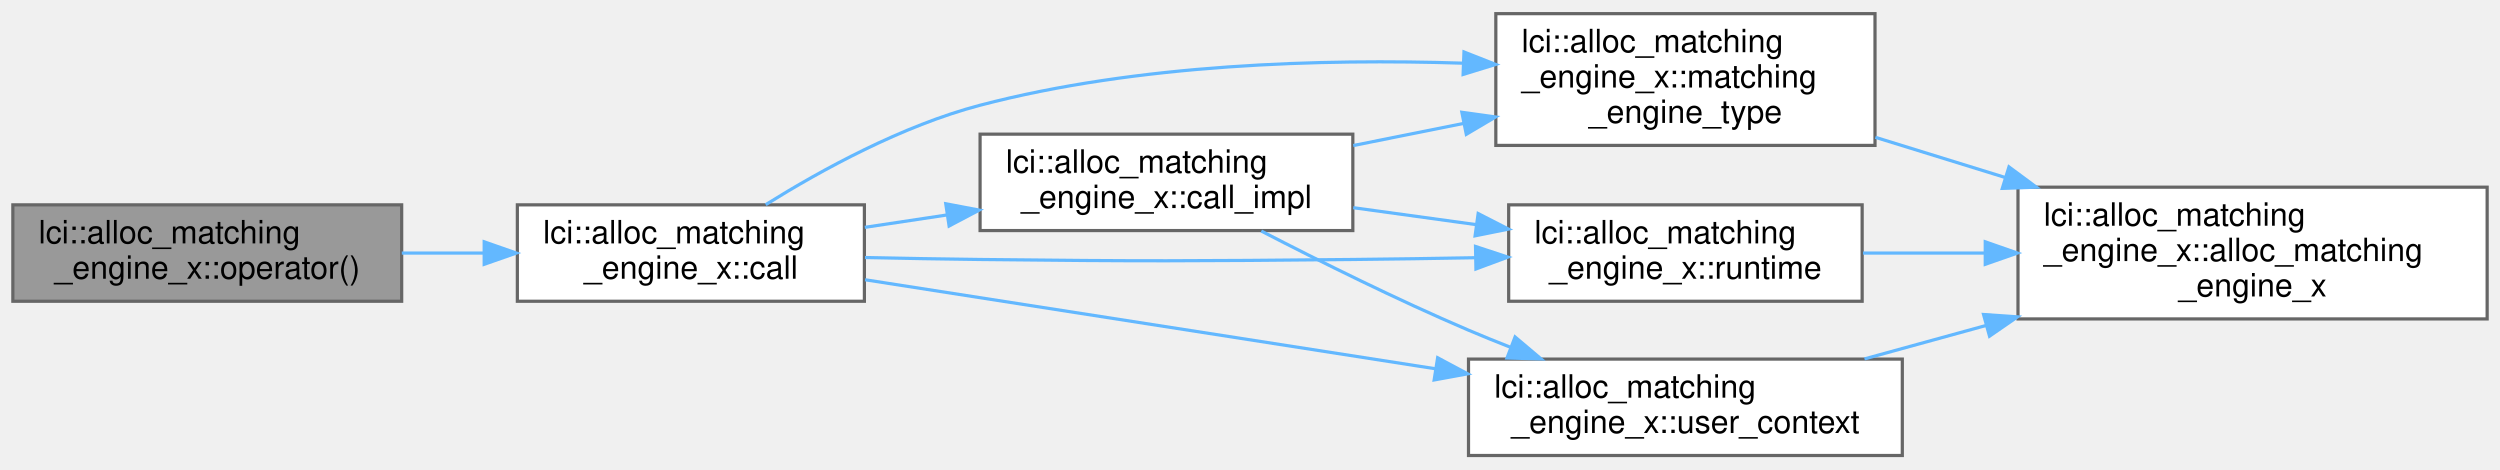
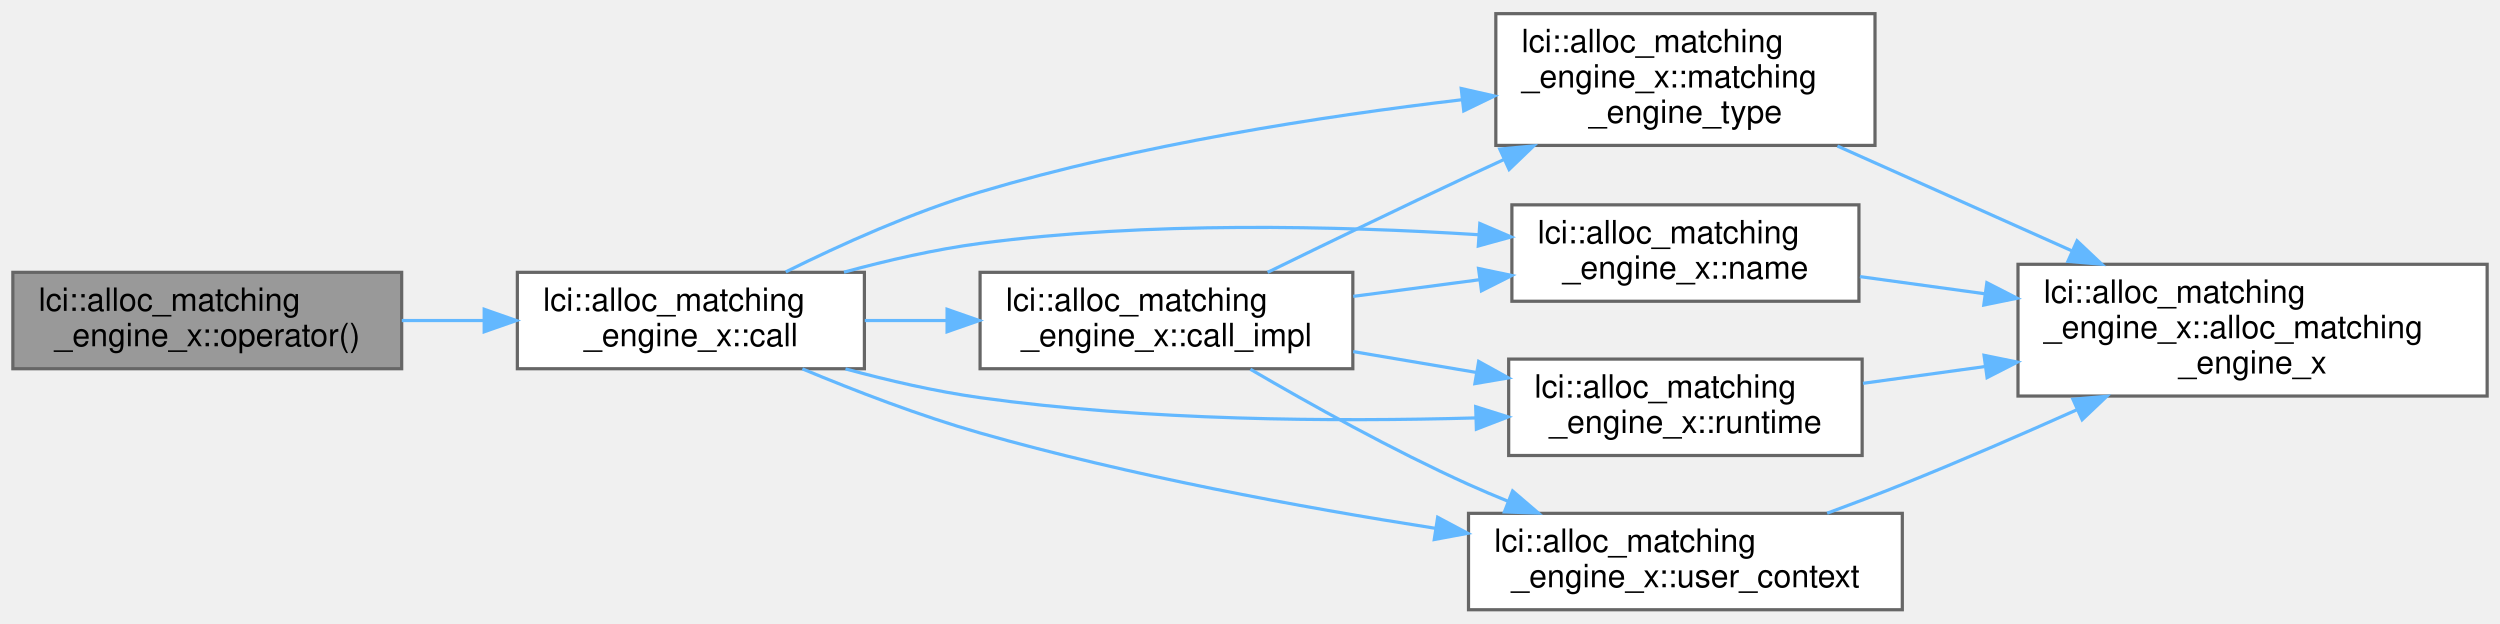
- <svg xmlns="http://www.w3.org/2000/svg" xmlns:xlink="http://www.w3.org/1999/xlink" width="778pt" height="146pt" viewBox="0.00 0.00 778.00 145.50">
-   <g id="graph0" class="graph" transform="scale(1 1) rotate(0) translate(4 141.5)">
+ <svg xmlns="http://www.w3.org/2000/svg" xmlns:xlink="http://www.w3.org/1999/xlink" width="778pt" height="194pt" viewBox="0.00 0.00 778.00 193.50">
+   <g id="graph0" class="graph" transform="scale(1 1) rotate(0) translate(4 189.5)">
    <g id="Node000001" class="node">
      <g id="a_Node000001">
        <a xlink:title=" ">
-           <polygon fill="#999999" stroke="#666666" points="121,-78 0,-78 0,-48 121,-48 121,-78" />
-           <text text-anchor="start" x="8" y="-66" font-family="Helvetica,sans-Serif" font-size="10.00">lci::alloc_matching</text>
-           <text text-anchor="middle" x="60.5" y="-55" font-family="Helvetica,sans-Serif" font-size="10.00">_engine_x::operator()</text>
+           <polygon fill="#999999" stroke="#666666" points="121,-105 0,-105 0,-75 121,-75 121,-105" />
+           <text text-anchor="start" x="8" y="-93" font-family="Helvetica,sans-Serif" font-size="10.00">lci::alloc_matching</text>
+           <text text-anchor="middle" x="60.5" y="-82" font-family="Helvetica,sans-Serif" font-size="10.00">_engine_x::operator()</text>
        </a>
      </g>
    </g>
    <g id="Node000002" class="node">
      <g id="a_Node000002">
        <a xlink:href="../../d6/dc8/classlci_1_1alloc__matching__engine__x.html#a16f74d06d91529140083019dd1e1720b" target="_top" xlink:title=" ">
-           <polygon fill="white" stroke="#666666" points="265,-78 157,-78 157,-48 265,-48 265,-78" />
-           <text text-anchor="start" x="165" y="-66" font-family="Helvetica,sans-Serif" font-size="10.00">lci::alloc_matching</text>
-           <text text-anchor="middle" x="211" y="-55" font-family="Helvetica,sans-Serif" font-size="10.00">_engine_x::call</text>
+           <polygon fill="white" stroke="#666666" points="265,-105 157,-105 157,-75 265,-75 265,-105" />
+           <text text-anchor="start" x="165" y="-93" font-family="Helvetica,sans-Serif" font-size="10.00">lci::alloc_matching</text>
+           <text text-anchor="middle" x="211" y="-82" font-family="Helvetica,sans-Serif" font-size="10.00">_engine_x::call</text>
        </a>
      </g>
    </g>
    <g id="edge1_Node000001_Node000002" class="edge">
      <g id="a_edge1_Node000001_Node000002">
        <a xlink:title=" ">
-           <path fill="none" stroke="#63b8ff" d="M121.04,-63C129.42,-63 138.06,-63 146.5,-63" />
-           <polygon fill="#63b8ff" stroke="#63b8ff" points="146.68,-66.5 156.68,-63 146.68,-59.5 146.68,-66.5" />
+           <path fill="none" stroke="#63b8ff" d="M121.04,-90C129.42,-90 138.06,-90 146.5,-90" />
+           <polygon fill="#63b8ff" stroke="#63b8ff" points="146.68,-93.5 156.68,-90 146.68,-86.5 146.68,-93.5" />
        </a>
      </g>
    </g>
    <g id="Node000003" class="node">
      <g id="a_Node000003">
-         <a xlink:href="../../d6/dc8/classlci_1_1alloc__matching__engine__x.html#a4b4e302ad7bf82cf66999450de550dec" target="_top" xlink:title=" ">
-           <polygon fill="white" stroke="#666666" points="417,-100 301,-100 301,-70 417,-70 417,-100" />
-           <text text-anchor="start" x="309" y="-88" font-family="Helvetica,sans-Serif" font-size="10.00">lci::alloc_matching</text>
-           <text text-anchor="middle" x="359" y="-77" font-family="Helvetica,sans-Serif" font-size="10.00">_engine_x::call_impl</text>
+         <a xlink:href="../../d6/dc8/classlci_1_1alloc__matching__engine__x.html#a86266bdf60cf982105ec634387515a9b" target="_top" xlink:title=" ">
+           <polygon fill="white" stroke="#666666" points="417,-105 301,-105 301,-75 417,-75 417,-105" />
+           <text text-anchor="start" x="309" y="-93" font-family="Helvetica,sans-Serif" font-size="10.00">lci::alloc_matching</text>
+           <text text-anchor="middle" x="359" y="-82" font-family="Helvetica,sans-Serif" font-size="10.00">_engine_x::call_impl</text>
        </a>
      </g>
    </g>
    <g id="edge2_Node000002_Node000003" class="edge">
      <g id="a_edge2_Node000002_Node000003">
        <a xlink:title=" ">
-           <path fill="none" stroke="#63b8ff" d="M265.12,-71C273.44,-72.26 282.14,-73.57 290.73,-74.86" />
-           <polygon fill="#63b8ff" stroke="#63b8ff" points="290.32,-78.34 300.73,-76.37 291.36,-71.42 290.32,-78.34" />
+           <path fill="none" stroke="#63b8ff" d="M265.12,-90C273.44,-90 282.14,-90 290.73,-90" />
+           <polygon fill="#63b8ff" stroke="#63b8ff" points="290.73,-93.5 300.73,-90 290.73,-86.5 290.73,-93.5" />
        </a>
      </g>
    </g>
    <g id="Node000004" class="node">
      <g id="a_Node000004">
        <a xlink:href="../../d6/dc8/classlci_1_1alloc__matching__engine__x.html#aa17797fcb21822e0dea10c346d425f03" target="_top" xlink:title=" ">
-           <polygon fill="white" stroke="#666666" points="579.5,-137.5 461.5,-137.5 461.5,-96.5 579.5,-96.5 579.5,-137.5" />
-           <text text-anchor="start" x="469.5" y="-125.5" font-family="Helvetica,sans-Serif" font-size="10.00">lci::alloc_matching</text>
-           <text text-anchor="start" x="469.5" y="-114.5" font-family="Helvetica,sans-Serif" font-size="10.00">_engine_x::matching</text>
-           <text text-anchor="middle" x="520.5" y="-103.5" font-family="Helvetica,sans-Serif" font-size="10.00">_engine_type</text>
+           <polygon fill="white" stroke="#666666" points="579.5,-185.5 461.5,-185.5 461.5,-144.5 579.5,-144.5 579.5,-185.5" />
+           <text text-anchor="start" x="469.5" y="-173.5" font-family="Helvetica,sans-Serif" font-size="10.00">lci::alloc_matching</text>
+           <text text-anchor="start" x="469.5" y="-162.5" font-family="Helvetica,sans-Serif" font-size="10.00">_engine_x::matching</text>
+           <text text-anchor="middle" x="520.5" y="-151.5" font-family="Helvetica,sans-Serif" font-size="10.00">_engine_type</text>
        </a>
      </g>
    </g>
-     <g id="edge9_Node000002_Node000004" class="edge">
-       <g id="a_edge9_Node000002_Node000004">
+     <g id="edge11_Node000002_Node000004" class="edge">
+       <g id="a_edge11_Node000002_Node000004">
        <a xlink:title=" ">
-           <path fill="none" stroke="#63b8ff" d="M234.29,-78.06C251.64,-88.88 276.78,-102.64 301,-109 350.11,-121.9 407.56,-123.5 451.23,-122.09" />
-           <polygon fill="#63b8ff" stroke="#63b8ff" points="451.59,-125.58 461.45,-121.7 451.32,-118.58 451.59,-125.58" />
+           <path fill="none" stroke="#63b8ff" d="M240.52,-105.14C257.63,-113.63 280.06,-123.74 301,-130 350.07,-144.68 407.28,-153.56 450.86,-158.7" />
+           <polygon fill="#63b8ff" stroke="#63b8ff" points="450.73,-162.21 461.06,-159.87 451.52,-155.25 450.73,-162.21" />
        </a>
      </g>
    </g>
    <g id="Node000006" class="node">
      <g id="a_Node000006">
+         <a xlink:href="../../d6/dc8/classlci_1_1alloc__matching__engine__x.html#a686fc8ceb561a2e5ed2361db808f8426" target="_top" xlink:title=" ">
+           <polygon fill="white" stroke="#666666" points="574.5,-126 466.5,-126 466.5,-96 574.5,-96 574.5,-126" />
+           <text text-anchor="start" x="474.5" y="-114" font-family="Helvetica,sans-Serif" font-size="10.00">lci::alloc_matching</text>
+           <text text-anchor="middle" x="520.5" y="-103" font-family="Helvetica,sans-Serif" font-size="10.00">_engine_x::name</text>
+         </a>
+       </g>
+     </g>
+     <g id="edge12_Node000002_Node000006" class="edge">
+       <g id="a_edge12_Node000002_Node000006">
+         <a xlink:title=" ">
+           <path fill="none" stroke="#63b8ff" d="M258.64,-105.05C272.16,-108.74 287.04,-112.15 301,-114 352.88,-120.87 412.29,-119.47 456.05,-116.71" />
+           <polygon fill="#63b8ff" stroke="#63b8ff" points="456.52,-120.19 466.26,-116.02 456.05,-113.2 456.52,-120.19" />
+         </a>
+       </g>
+     </g>
+     <g id="Node000007" class="node">
+       <g id="a_Node000007">
        <a xlink:href="../../d6/dc8/classlci_1_1alloc__matching__engine__x.html#a62b63a7ada248f218316743a43d3d4dd" target="_top" xlink:title=" ">
          <polygon fill="white" stroke="#666666" points="575.5,-78 465.5,-78 465.5,-48 575.5,-48 575.5,-78" />
          <text text-anchor="start" x="473.5" y="-66" font-family="Helvetica,sans-Serif" font-size="10.00">lci::alloc_matching</text>
          <text text-anchor="middle" x="520.5" y="-55" font-family="Helvetica,sans-Serif" font-size="10.00">_engine_x::runtime</text>
        </a>
      </g>
    </g>
-     <g id="edge10_Node000002_Node000006" class="edge">
-       <g id="a_edge10_Node000002_Node000006">
+     <g id="edge13_Node000002_Node000007" class="edge">
+       <g id="a_edge13_Node000002_Node000007">
        <a xlink:title=" ">
-           <path fill="none" stroke="#63b8ff" d="M265.18,-61.61C276.97,-61.36 289.41,-61.13 301,-61 352.55,-60.42 365.45,-60.5 417,-61 429.36,-61.12 442.55,-61.32 455.22,-61.55" />
-           <polygon fill="#63b8ff" stroke="#63b8ff" points="455.18,-65.05 465.24,-61.74 455.31,-58.05 455.18,-65.05" />
+           <path fill="none" stroke="#63b8ff" d="M259.12,-74.95C272.51,-71.31 287.21,-67.92 301,-66 352.48,-58.82 411.45,-58.47 455.14,-59.69" />
+           <polygon fill="#63b8ff" stroke="#63b8ff" points="455.23,-63.19 465.34,-60.01 455.45,-56.2 455.23,-63.19" />
        </a>
      </g>
    </g>
-     <g id="Node000007" class="node">
-       <g id="a_Node000007">
+     <g id="Node000008" class="node">
+       <g id="a_Node000008">
        <a xlink:href="../../d6/dc8/classlci_1_1alloc__matching__engine__x.html#a1f2ab4de552f8a3da7facd383da722ee" target="_top" xlink:title=" ">
          <polygon fill="white" stroke="#666666" points="588,-30 453,-30 453,0 588,0 588,-30" />
          <text text-anchor="start" x="461" y="-18" font-family="Helvetica,sans-Serif" font-size="10.00">lci::alloc_matching</text>
          <text text-anchor="middle" x="520.5" y="-7" font-family="Helvetica,sans-Serif" font-size="10.00">_engine_x::user_context</text>
        </a>
      </g>
    </g>
-     <g id="edge11_Node000002_Node000007" class="edge">
-       <g id="a_edge11_Node000002_Node000007">
+     <g id="edge14_Node000002_Node000008" class="edge">
+       <g id="a_edge14_Node000002_Node000008">
        <a xlink:title=" ">
-           <path fill="none" stroke="#63b8ff" d="M265.21,-54.69C314.16,-47.05 387.33,-35.63 442.63,-27" />
-           <polygon fill="#63b8ff" stroke="#63b8ff" points="443.39,-30.42 452.73,-25.42 442.31,-23.51 443.39,-30.42" />
+           <path fill="none" stroke="#63b8ff" d="M245.7,-74.96C262.12,-68.1 282.32,-60.33 301,-55 347.35,-41.78 400.52,-31.93 442.81,-25.32" />
+           <polygon fill="#63b8ff" stroke="#63b8ff" points="443.4,-28.77 452.76,-23.79 442.34,-21.85 443.4,-28.77" />
        </a>
      </g>
    </g>
    <g id="edge3_Node000003_Node000004" class="edge">
      <g id="a_edge3_Node000003_Node000004">
        <a xlink:title=" ">
-           <path fill="none" stroke="#63b8ff" d="M417.13,-96.46C428.26,-98.7 440.04,-101.06 451.48,-103.35" />
-           <polygon fill="#63b8ff" stroke="#63b8ff" points="450.93,-106.81 461.42,-105.35 452.31,-99.95 450.93,-106.81" />
+           <path fill="none" stroke="#63b8ff" d="M390.48,-105C408.59,-113.85 432.04,-125.2 453,-135 456.58,-136.67 460.27,-138.38 463.99,-140.09" />
+           <polygon fill="#63b8ff" stroke="#63b8ff" points="462.73,-143.36 473.28,-144.34 465.64,-137 462.73,-143.36" />
        </a>
      </g>
    </g>
    <g id="edge5_Node000003_Node000006" class="edge">
      <g id="a_edge5_Node000003_Node000006">
        <a xlink:title=" ">
-           <path fill="none" stroke="#63b8ff" d="M417.13,-77.12C429.55,-75.41 442.76,-73.59 455.42,-71.84" />
-           <polygon fill="#63b8ff" stroke="#63b8ff" points="456,-75.29 465.43,-70.46 455.05,-68.36 456,-75.29" />
+           <path fill="none" stroke="#63b8ff" d="M417.13,-97.52C429.83,-99.19 443.36,-100.98 456.28,-102.68" />
+           <polygon fill="#63b8ff" stroke="#63b8ff" points="456.12,-106.19 466.49,-104.02 457.03,-99.25 456.12,-106.19" />
        </a>
      </g>
    </g>
    <g id="edge7_Node000003_Node000007" class="edge">
      <g id="a_edge7_Node000003_Node000007">
        <a xlink:title=" ">
-           <path fill="none" stroke="#63b8ff" d="M388.51,-69.85C406.72,-60.44 430.96,-48.39 453,-39 457.18,-37.22 461.54,-35.45 465.94,-33.73" />
-           <polygon fill="#63b8ff" stroke="#63b8ff" points="467.49,-36.89 475.59,-30.05 464.99,-30.35 467.49,-36.89" />
+           <path fill="none" stroke="#63b8ff" d="M417.13,-80.33C429.55,-78.23 442.76,-75.99 455.42,-73.85" />
+           <polygon fill="#63b8ff" stroke="#63b8ff" points="456.16,-77.27 465.43,-72.15 454.99,-70.37 456.16,-77.27" />
+         </a>
+       </g>
+     </g>
+     <g id="edge9_Node000003_Node000008" class="edge">
+       <g id="a_edge9_Node000003_Node000008">
+         <a xlink:title=" ">
+           <path fill="none" stroke="#63b8ff" d="M385.11,-74.84C403.53,-64.07 429.33,-49.68 453,-39 457.01,-37.19 461.2,-35.42 465.44,-33.7" />
+           <polygon fill="#63b8ff" stroke="#63b8ff" points="466.72,-36.96 474.76,-30.07 464.17,-30.44 466.72,-36.96" />
        </a>
      </g>
    </g>
    <g id="Node000005" class="node">
      <g id="a_Node000005">
        <a xlink:href="../../d6/dc8/classlci_1_1alloc__matching__engine__x.html#af8991cfa93661f173f17d17e55a175b9" target="_top" xlink:title=" ">
-           <polygon fill="white" stroke="#666666" points="770,-83.5 624,-83.5 624,-42.5 770,-42.5 770,-83.5" />
-           <text text-anchor="start" x="632" y="-71.5" font-family="Helvetica,sans-Serif" font-size="10.00">lci::alloc_matching</text>
-           <text text-anchor="start" x="632" y="-60.5" font-family="Helvetica,sans-Serif" font-size="10.00">_engine_x::alloc_matching</text>
-           <text text-anchor="middle" x="697" y="-49.5" font-family="Helvetica,sans-Serif" font-size="10.00">_engine_x</text>
+           <polygon fill="white" stroke="#666666" points="770,-107.5 624,-107.5 624,-66.5 770,-66.5 770,-107.5" />
+           <text text-anchor="start" x="632" y="-95.5" font-family="Helvetica,sans-Serif" font-size="10.00">lci::alloc_matching</text>
+           <text text-anchor="start" x="632" y="-84.5" font-family="Helvetica,sans-Serif" font-size="10.00">_engine_x::alloc_matching</text>
+           <text text-anchor="middle" x="697" y="-73.5" font-family="Helvetica,sans-Serif" font-size="10.00">_engine_x</text>
        </a>
      </g>
    </g>
    <g id="edge4_Node000004_Node000005" class="edge">
      <g id="a_edge4_Node000004_Node000005">
        <a xlink:title=" ">
-           <path fill="none" stroke="#63b8ff" d="M579.61,-99.02C592.53,-95.02 606.42,-90.72 619.94,-86.54" />
-           <polygon fill="#63b8ff" stroke="#63b8ff" points="621.19,-89.81 629.71,-83.51 619.12,-83.13 621.19,-89.81" />
+           <path fill="none" stroke="#63b8ff" d="M567.8,-144.3C590.27,-134.26 617.41,-122.13 640.93,-111.62" />
+           <polygon fill="#63b8ff" stroke="#63b8ff" points="642.38,-114.8 650.08,-107.52 639.53,-108.41 642.38,-114.8" />
        </a>
      </g>
    </g>
    <g id="edge6_Node000006_Node000005" class="edge">
      <g id="a_edge6_Node000006_Node000005">
        <a xlink:title=" ">
-           <path fill="none" stroke="#63b8ff" d="M575.76,-63C587.76,-63 600.73,-63 613.57,-63" />
-           <polygon fill="#63b8ff" stroke="#63b8ff" points="613.81,-66.5 623.81,-63 613.81,-59.5 613.81,-66.5" />
+           <path fill="none" stroke="#63b8ff" d="M574.8,-103.67C587.1,-101.98 600.47,-100.14 613.69,-98.32" />
+           <polygon fill="#63b8ff" stroke="#63b8ff" points="614.31,-101.77 623.74,-96.94 613.36,-94.83 614.31,-101.77" />
        </a>
      </g>
    </g>
    <g id="edge8_Node000007_Node000005" class="edge">
      <g id="a_edge8_Node000007_Node000005">
        <a xlink:title=" ">
-           <path fill="none" stroke="#63b8ff" d="M576.23,-30.06C588.26,-33.36 601.25,-36.94 614.08,-40.47" />
-           <polygon fill="#63b8ff" stroke="#63b8ff" points="613.28,-43.88 623.85,-43.15 615.14,-37.13 613.28,-43.88" />
+           <path fill="none" stroke="#63b8ff" d="M575.76,-70.46C587.76,-72.11 600.73,-73.9 613.57,-75.66" />
+           <polygon fill="#63b8ff" stroke="#63b8ff" points="613.43,-79.18 623.81,-77.07 614.38,-72.24 613.43,-79.18" />
+         </a>
+       </g>
+     </g>
+     <g id="edge10_Node000008_Node000005" class="edge">
+       <g id="a_edge10_Node000008_Node000005">
+         <a xlink:title=" ">
+           <path fill="none" stroke="#63b8ff" d="M564.6,-30.04C572.42,-32.92 580.48,-35.98 588,-39 605.83,-46.17 625.07,-54.52 642.3,-62.22" />
+           <polygon fill="#63b8ff" stroke="#63b8ff" points="641.09,-65.51 651.64,-66.42 643.96,-59.13 641.09,-65.51" />
        </a>
      </g>
    </g>
  </g>
</svg>
